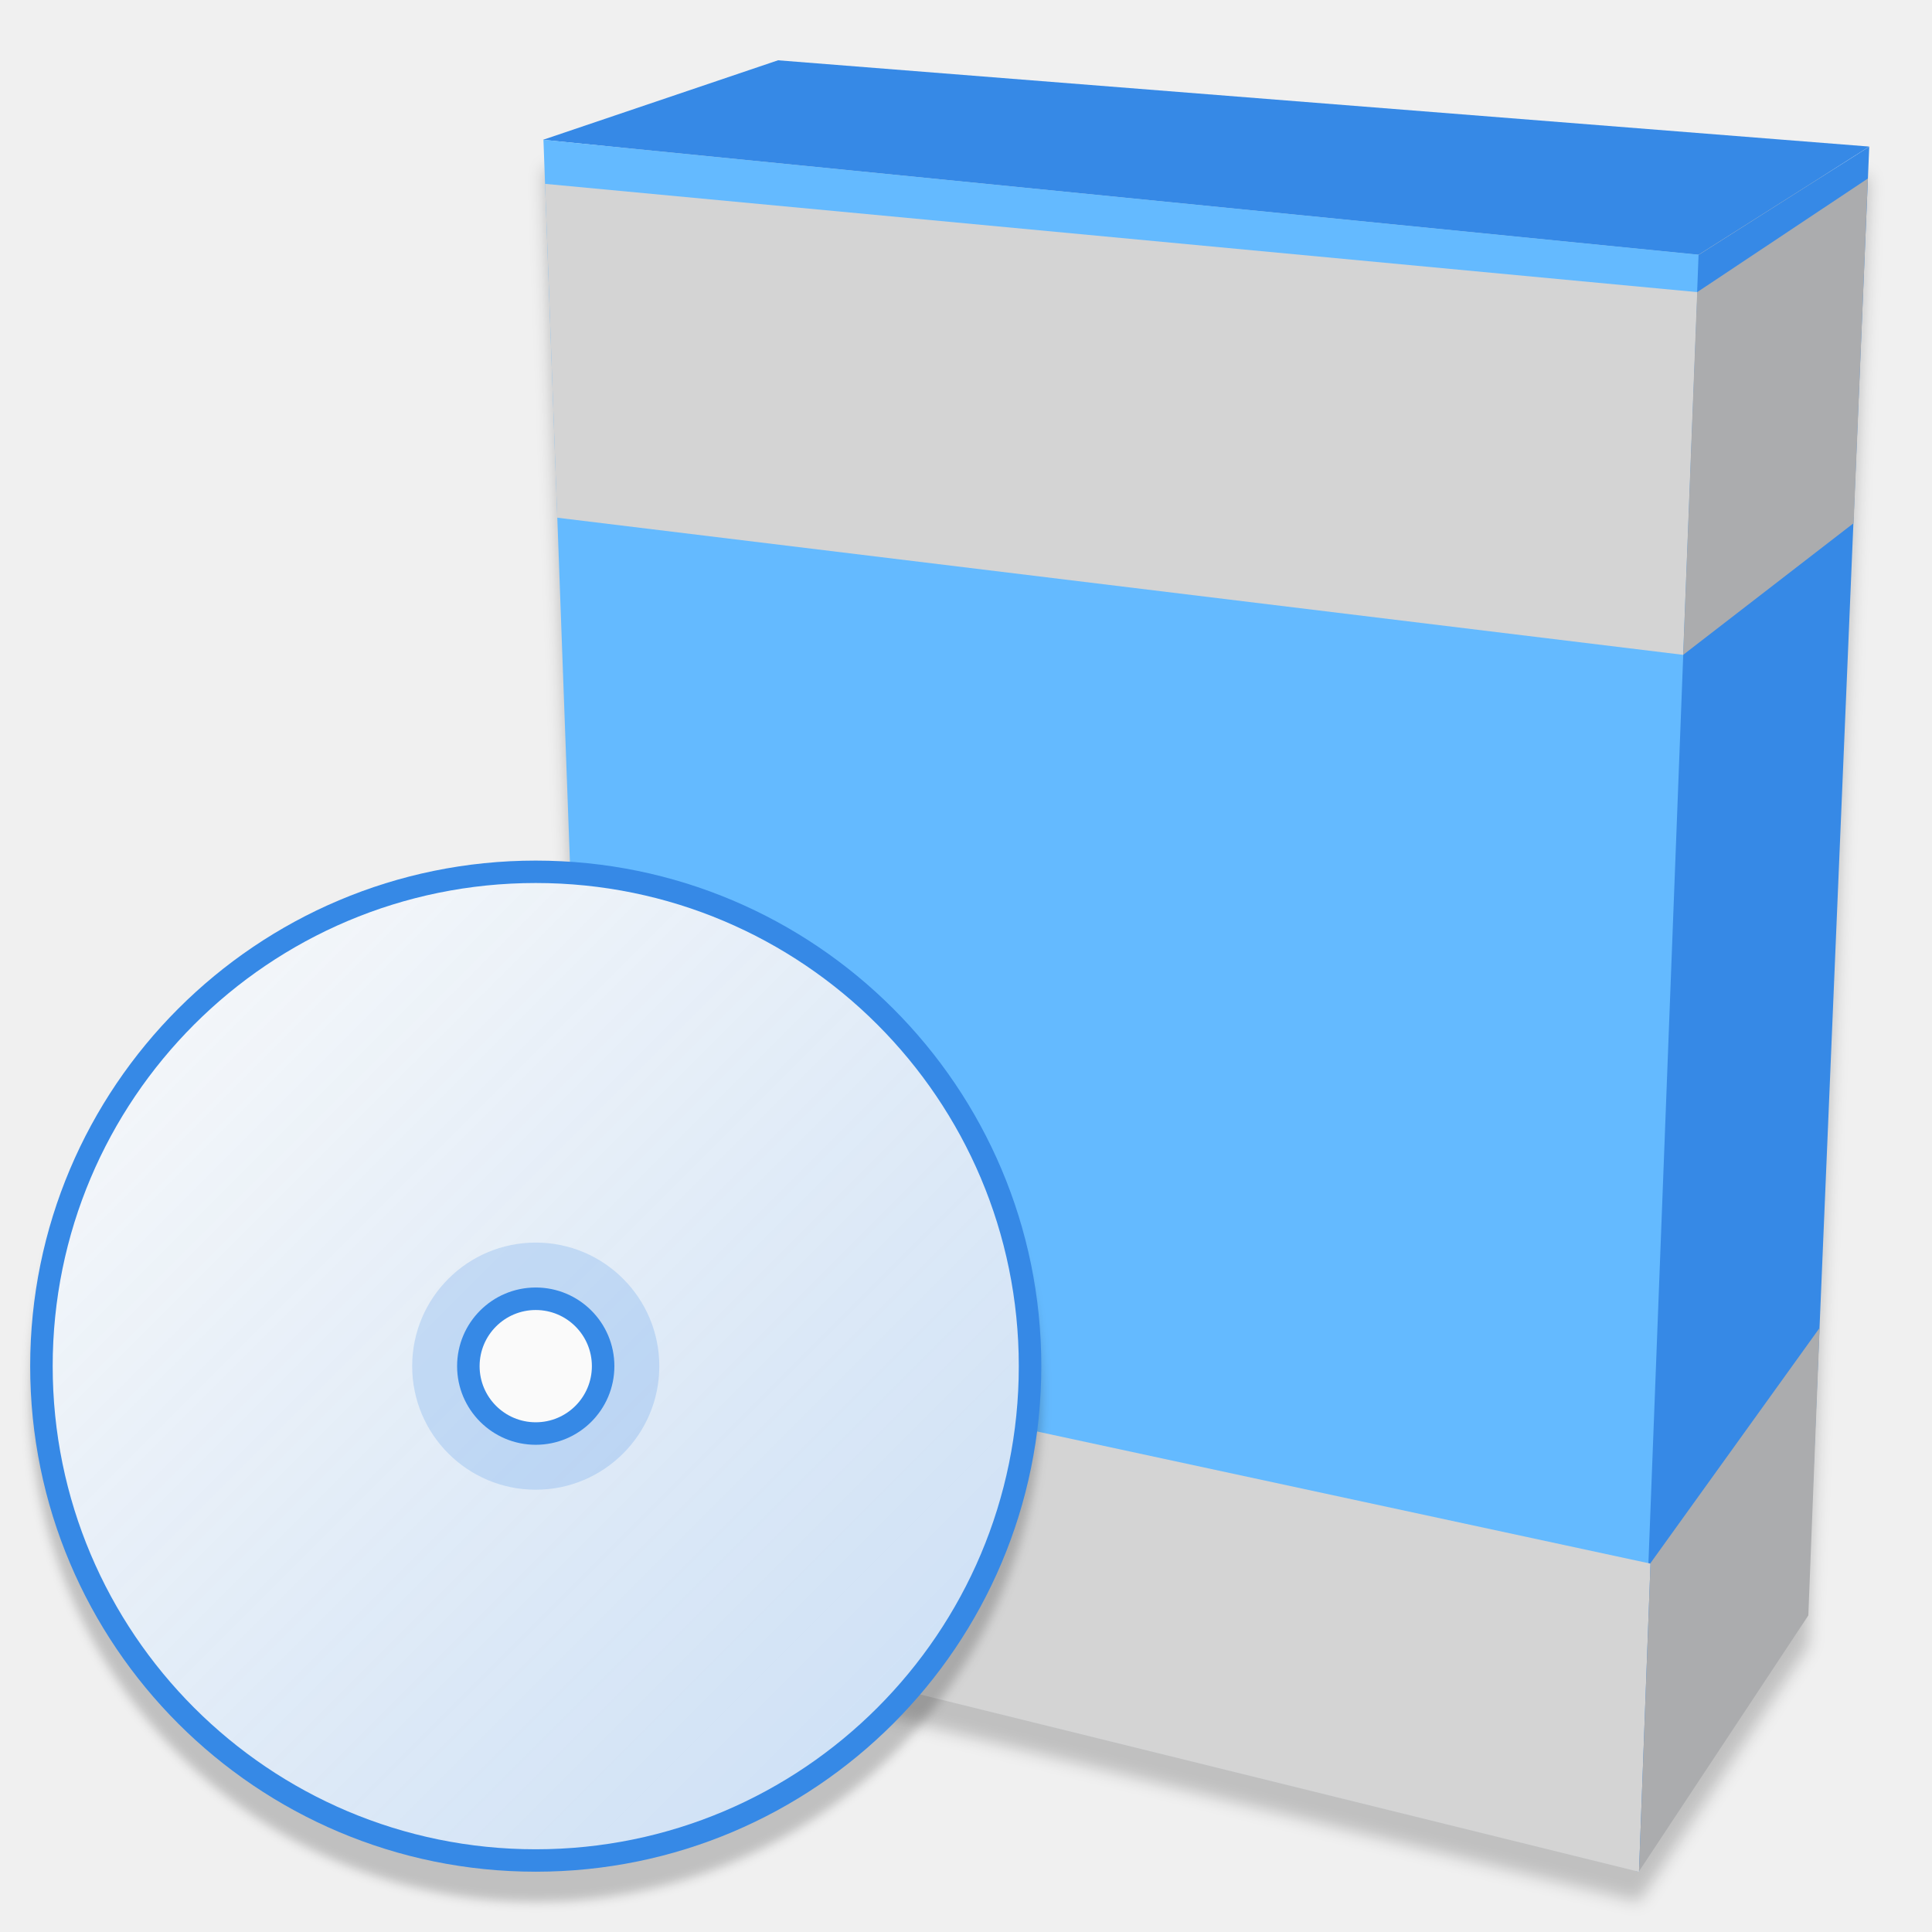
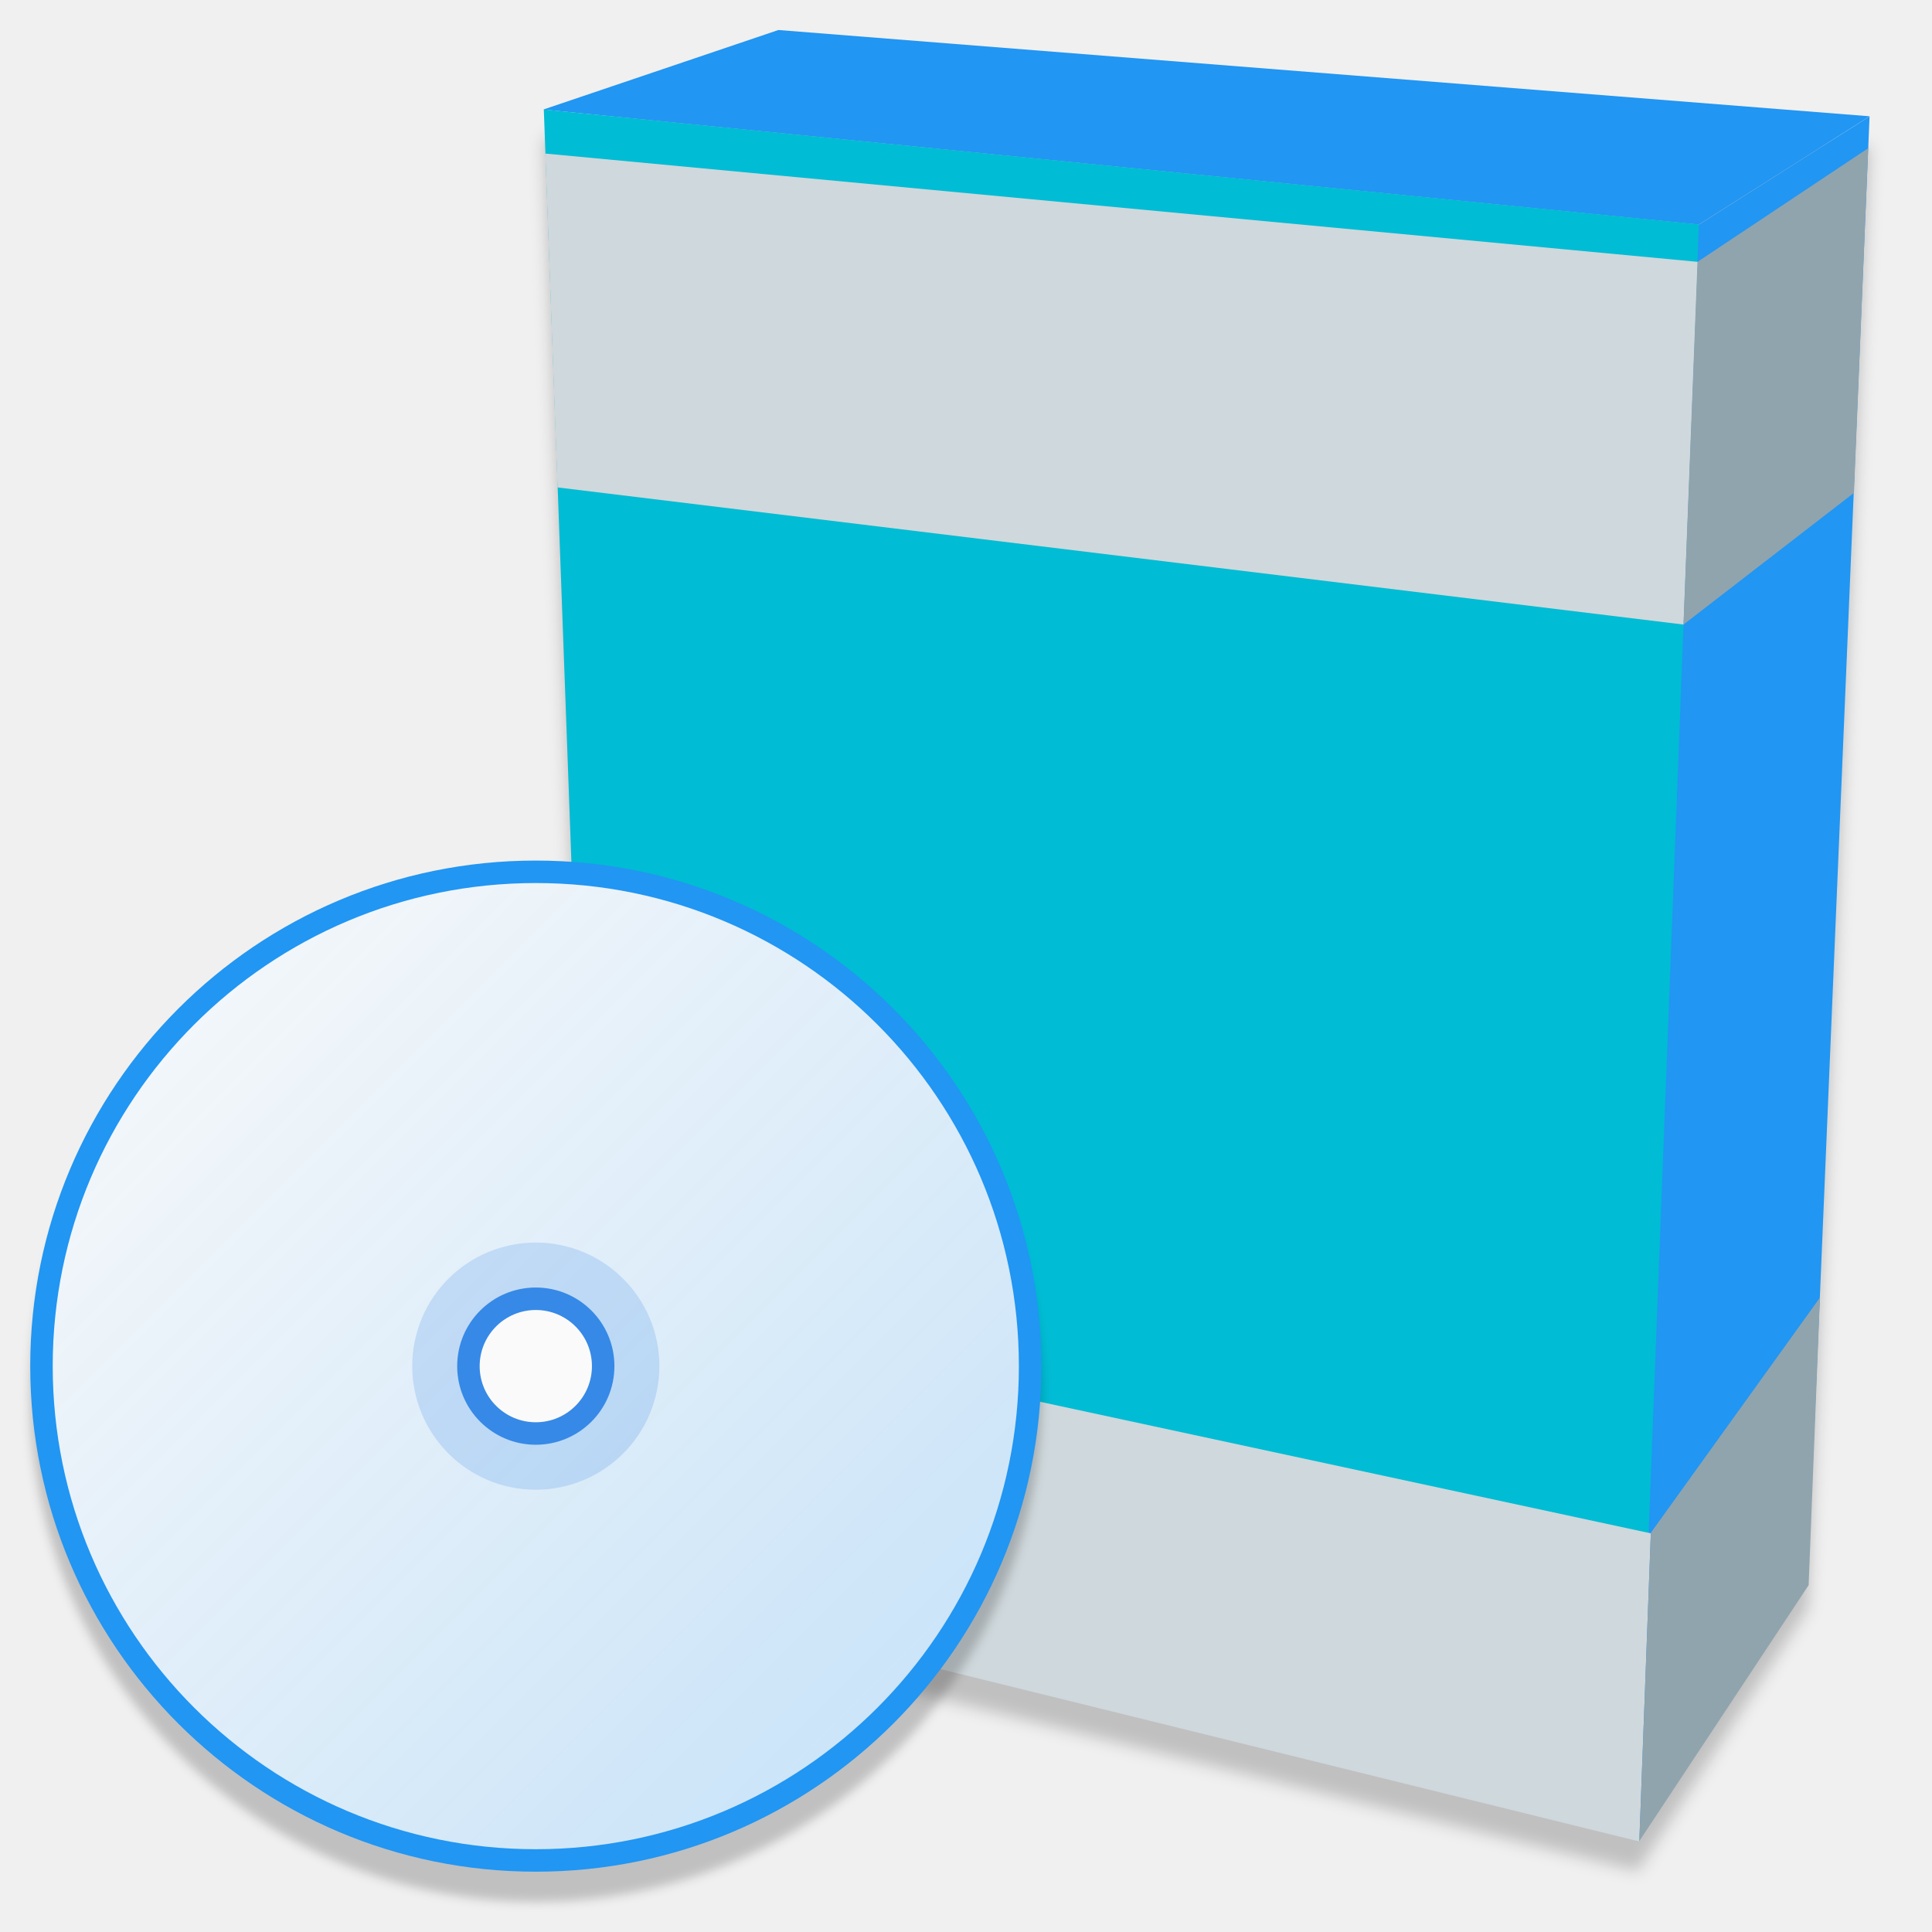
<svg xmlns="http://www.w3.org/2000/svg" xmlns:xlink="http://www.w3.org/1999/xlink" width="64" height="64" viewBox="0 0 16.933 16.933" version="1.1" id="svg8">
  <defs id="defs2">
    <style id="current-color-scheme" type="text/css">
   .ColorScheme-Text { color:#5c616c; } .ColorScheme-Highlight { color:#5294e2; } .ColorScheme-ButtonBackground { color:#d3dae3; }
  </style>
    <style id="current-color-scheme-3" type="text/css">
   .ColorScheme-Text { color:#5c616c; } .ColorScheme-Highlight { color:#5294e2; } .ColorScheme-ButtonBackground { color:#d3dae3; }
  </style>
    <style id="style4492" type="text/css">
    .str0 {stroke:#4D4948;stroke-width:0.012}
    .str1 {stroke:#838281;stroke-width:0.229;stroke-linecap:round}
    .fil2 {fill:none}
    .fil0 {fill:#4D4948}
    .fil1 {fill:white;fill-rule:nonzero}
  </style>
    <style type="text/css" id="style4492-1">
    .str0 {stroke:#4D4948;stroke-width:0.222}
    .str1 {stroke:#00923F;stroke-width:0.887}
    .str2 {stroke:#E77817;stroke-width:0.887;stroke-linecap:round}
    .fil2 {fill:none}
    .fil0 {fill:#4D4948}
    .fil1 {fill:#B6DDC7}
  </style>
    <style type="text/css" id="current-color-scheme-6">
   .ColorScheme-Text { color:#5c616c; } .ColorScheme-Highlight { color:#5294e2; } .ColorScheme-ButtonBackground { color:#d3dae3; }
  </style>
    <style type="text/css" id="current-color-scheme-0">
   .ColorScheme-Text { color:#5c616c; } .ColorScheme-Highlight { color:#5294e2; } .ColorScheme-ButtonBackground { color:#d3dae3; }
  </style>
    <style type="text/css" id="current-color-scheme-3-6">
   .ColorScheme-Text { color:#5c616c; } .ColorScheme-Highlight { color:#5294e2; } .ColorScheme-ButtonBackground { color:#d3dae3; }
  </style>
    <style type="text/css" id="style4492-15">
    .str0 {stroke:#4D4948;stroke-width:0.012}
    .str1 {stroke:#838281;stroke-width:0.229;stroke-linecap:round}
    .fil2 {fill:none}
    .fil0 {fill:#4D4948}
    .fil1 {fill:white;fill-rule:nonzero}
  </style>
    <style id="style4492-1-54" type="text/css">
    .str0 {stroke:#4D4948;stroke-width:0.222}
    .str1 {stroke:#00923F;stroke-width:0.887}
    .str2 {stroke:#E77817;stroke-width:0.887;stroke-linecap:round}
    .fil2 {fill:none}
    .fil0 {fill:#4D4948}
    .fil1 {fill:#B6DDC7}
  </style>
    <style id="current-color-scheme-6-7" type="text/css">
   .ColorScheme-Text { color:#5c616c; } .ColorScheme-Highlight { color:#5294e2; } .ColorScheme-ButtonBackground { color:#d3dae3; }
  </style>
-     <filter style="color-interpolation-filters:sRGB" id="filter5062" x="-0.01" width="1.021" y="-0.014" height="1.028">
-       <feGaussianBlur stdDeviation="0.237" id="feGaussianBlur5064" />
-     </filter>
-     <filter style="color-interpolation-filters:sRGB" id="filter5081" x="-0.007" width="1.013" y="-0.057" height="1.115">
-       <feGaussianBlur stdDeviation="0.168" id="feGaussianBlur5083" />
-     </filter>
-     <filter style="color-interpolation-filters:sRGB" id="filter4696" x="-0.012" width="1.024" y="-0.012" height="1.024">
-       <feGaussianBlur stdDeviation="0.125" id="feGaussianBlur4698" />
-     </filter>
    <style type="text/css" id="current-color-scheme-67">
   .ColorScheme-Text { color:#5c616c; } .ColorScheme-Highlight { color:#5294e2; } .ColorScheme-ButtonBackground { color:#d3dae3; }
  </style>
    <style type="text/css" id="current-color-scheme-3-5">
   .ColorScheme-Text { color:#5c616c; } .ColorScheme-Highlight { color:#5294e2; } .ColorScheme-ButtonBackground { color:#d3dae3; }
  </style>
    <style type="text/css" id="style4492-3">
    .str0 {stroke:#4D4948;stroke-width:0.012}
    .str1 {stroke:#838281;stroke-width:0.229;stroke-linecap:round}
    .fil2 {fill:none}
    .fil0 {fill:#4D4948}
    .fil1 {fill:white;fill-rule:nonzero}
  </style>
    <style id="style4492-1-5" type="text/css">
    .str0 {stroke:#4D4948;stroke-width:0.222}
    .str1 {stroke:#00923F;stroke-width:0.887}
    .str2 {stroke:#E77817;stroke-width:0.887;stroke-linecap:round}
    .fil2 {fill:none}
    .fil0 {fill:#4D4948}
    .fil1 {fill:#B6DDC7}
  </style>
    <style id="current-color-scheme-6-6" type="text/css">
   .ColorScheme-Text { color:#5c616c; } .ColorScheme-Highlight { color:#5294e2; } .ColorScheme-ButtonBackground { color:#d3dae3; }
  </style>
-     <filter style="color-interpolation-filters:sRGB" id="filter5062-2" x="-0.01" width="1.021" y="-0.014" height="1.028">
-       <feGaussianBlur stdDeviation="0.237" id="feGaussianBlur5064-9" />
-     </filter>
-     <filter style="color-interpolation-filters:sRGB" id="filter5081-1" x="-0.007" width="1.013" y="-0.057" height="1.115">
-       <feGaussianBlur stdDeviation="0.168" id="feGaussianBlur5083-2" />
-     </filter>
-     <filter height="1.024" y="-0.012" width="1.024" x="-0.012" id="filter4602" style="color-interpolation-filters:sRGB">
-       <feGaussianBlur id="feGaussianBlur4604" stdDeviation="0.041" />
-     </filter>
    <linearGradient id="linearGradient5028">
      <stop id="stop5024" offset="0" style="stop-color:#fafafa;stop-opacity:1" />
      <stop id="stop5026" offset="1" style="stop-color:#fafafa;stop-opacity:0.75" />
    </linearGradient>
-     <filter height="1.025" y="-0.013" width="1.023" x="-0.011" id="filter4958" style="color-interpolation-filters:sRGB">
-       <feGaussianBlur id="feGaussianBlur4960" stdDeviation="0.061" />
-     </filter>
-     <linearGradient gradientTransform="matrix(0.999979,0,0,1,-38.99196,-3.9062502e-7)" gradientUnits="userSpaceOnUse" y2="295.676" x2="33.436" y1="284.301" x1="22.062" id="linearGradient5030" xlink:href="#linearGradient5028" />
-     <filter height="1.024" y="-0.012" width="1.024" x="-0.012" id="filter5099" style="color-interpolation-filters:sRGB">
-       <feGaussianBlur id="feGaussianBlur5101" stdDeviation="0.06" />
-     </filter>
-     <filter style="color-interpolation-filters:sRGB" id="filter6303" x="-0.014" width="1.028" y="-0.01" height="1.021">
-       <feGaussianBlur stdDeviation="0.285" id="feGaussianBlur6305" />
-     </filter>
+     <linearGradient gradientTransform="matrix(0.7443111,0,0,0.7443196,-15.95731,76.19565)" gradientUnits="userSpaceOnUse" y2="295.676" x2="33.436" y1="284.301" x1="22.062" id="linearGradient5030" xlink:href="#linearGradient5028" />
    <filter style="color-interpolation-filters:sRGB" id="filter6359" x="-0.012" width="1.024" y="-0.012" height="1.024">
      <feGaussianBlur stdDeviation="0.044" id="feGaussianBlur6361" />
    </filter>
+     <filter style="color-interpolation-filters:sRGB" id="filter4712" x="-0.014" width="1.028" y="-0.01" height="1.021">
+       <feGaussianBlur stdDeviation="0.069" id="feGaussianBlur4714" />
+     </filter>
  </defs>
  <g id="layer1" transform="translate(0,-280.0666)">
-     <g id="g6237-3" transform="matrix(-0.2416412,0,0,0.2416412,3.172133,218.8399)" style="fill:#000000;filter:url(#filter6303);opacity:0.2">
-       <path id="path4127-9" style="fill:#000000;fill-rule:evenodd;stroke-width:0.265" d="m -54.685,259.792 6.191,3.924 41.91,-4.17 -8.525,-2.883 -39.576,3.128 z" />
-       <path id="path4129-0" style="fill:#000000;fill-rule:evenodd;stroke-width:0.265" d="m -8.546,313.031 -37.782,9.321 -2.208,-58.634 41.955,-4.172 -1.963,53.486 z" />
-       <path style="fill:#000000;fill-rule:evenodd;stroke-width:0.265" d="m -46.231,322.36 c -2.07,-3.192 -4.14,-6.384 -6.21,-9.575 -0.743,-17.664 -1.486,-35.329 -2.229,-52.993 2.064,1.309 4.128,2.617 6.192,3.926 0.749,19.548 1.498,39.095 2.247,58.643 z" id="path4131-8" />
-       <path id="path11944-8" style="fill:#000000;fill-rule:evenodd;stroke-width:0.265" d="m -8.175,302.865 -0.379,10.166 -37.767,9.315 -0.418,-11.177 38.563,-8.305 z" />
-       <path id="path13913-5" style="fill:#000000;fill-rule:evenodd;stroke-width:0.265" d="m -46.319,322.347 -6.141,-9.282 -0.409,-10.427 6.133,8.529 0.417,11.178 z" />
-       <path id="path9999-0" style="fill:#000000;fill-rule:evenodd;stroke-width:0.265" d="m -6.643,261.142 -0.445,12.109 -40.836,4.974 -0.516,-13.154 41.796,-3.929 z" />
-       <path id="path13915-9" style="fill:#000000;fill-rule:evenodd;stroke-width:0.265" d="m -47.922,278.225 -6.182,-4.775 -0.518,-12.5 6.192,4.121 0.508,13.155 z" />
+     <g id="g4655-3" style="fill:#000000;filter:url(#filter4712);opacity:0.2" transform="translate(0.0032606,-4.3333333e-5)">
+       <path id="path4127-6" style="fill:#000000;fill-rule:evenodd;stroke-width:0.064" d="m 16.382,281.352 -1.496,0.948 -10.127,-1.008 2.06,-0.697 9.563,0.756 z" />
+       <path id="path4129-7" style="fill:#000000;fill-rule:evenodd;stroke-width:0.064" d="m 5.237,294.216 9.13,2.252 0.534,-14.168 -10.138,-1.008 0.474,12.924 z" />
+       <path id="path4131-5" d="m 14.343,296.471 1.501,-2.314 0.539,-12.805 -1.496,0.949 z" style="fill:#000000;fill-rule:evenodd;stroke-width:0.064" />
    </g>
    <g id="layer9" style="display:inline" transform="matrix(0.2645833,0,0,0.2645833,-97.43531,323.2045)" />
    <g id="layer1-3" style="display:inline" transform="matrix(0.2645833,0,0,0.2645833,-33.67068,159.9566)" />
    <g id="layer14" style="display:inline" transform="matrix(0.2645833,0,0,0.2645833,-97.43531,323.2045)" />
    <g id="layer15" style="display:inline" transform="matrix(0.2645833,0,0,0.2645833,-97.43531,323.2045)" />
    <g id="g71291" style="display:inline" transform="matrix(0.2645833,0,0,0.2645833,-97.43531,323.2045)" />
    <g id="layer2" style="display:inline" transform="matrix(0.2645833,0,0,0.2645833,-33.67068,199.6441)" />
    <g id="layer12" style="display:inline" transform="matrix(0.2645833,0,0,0.2645833,-97.43531,323.2045)" />
    <g id="layer9-6" style="display:inline" transform="matrix(0.2645833,0,0,0.2645833,-61.38078,321.5745)" />
    <g id="layer1-7" style="display:inline" transform="matrix(0.2645833,0,0,0.2645833,2.383855,158.3266)" />
    <g id="layer14-5" style="display:inline" transform="matrix(0.2645833,0,0,0.2645833,-61.38078,321.5745)" />
    <g id="layer15-3" style="display:inline" transform="matrix(0.2645833,0,0,0.2645833,-61.38078,321.5745)" />
    <g id="g71291-5" style="display:inline" transform="matrix(0.2645833,0,0,0.2645833,-61.38078,321.5745)" />
    <g id="layer2-6" style="display:inline" transform="matrix(0.2645833,0,0,0.2645833,2.383855,198.0141)" />
    <g id="layer12-2" style="display:inline" transform="matrix(0.2645833,0,0,0.2645833,-61.38078,321.5745)" />
    <g transform="matrix(0.2645833,0,0,0.2645833,-110.4824,303.1874)" style="display:inline" id="layer9-61" />
    <g transform="matrix(0.2645833,0,0,0.2645833,-46.71781,139.9394)" style="display:inline" id="layer1-8" />
    <g transform="matrix(0.2645833,0,0,0.2645833,-110.4824,303.1874)" style="display:inline" id="layer14-7" />
    <g transform="matrix(0.2645833,0,0,0.2645833,-110.4824,303.1874)" style="display:inline" id="layer15-9" />
    <g transform="matrix(0.2645833,0,0,0.2645833,-110.4824,303.1874)" style="display:inline" id="g71291-2" />
    <g transform="matrix(0.2645833,0,0,0.2645833,-46.71781,179.6269)" style="display:inline" id="layer2-0" />
    <g transform="matrix(0.2645833,0,0,0.2645833,-110.4824,303.1874)" style="display:inline" id="layer12-23" />
-     <g id="g6027" transform="matrix(0.2487327,0,0,0.2487327,51.64665,227.2015)">
-       <rect id="rect4487" x="-208.932" y="-26.311" width="46.876" height="46.876" transform="matrix(0,-1,-1,0,0,0)" rx="2.511" ry="2.511" style="fill:#fabd7f;stroke-width:0.837" />
-       <path id="path4489" d="m -18.054,162.056 c -1.391,0 -2.511,1.12 -2.511,2.511 v 0.837 c 0,-1.391 1.12,-2.511 2.511,-2.511 h 41.854 c 1.391,0 2.511,1.12 2.511,2.511 v -0.837 c 0,-1.391 -1.12,-2.511 -2.511,-2.511 z" style="opacity:0.1;fill:#ffffff;stroke-width:0.837" />
-       <path id="path4491" d="m 0.482,168.752 c -0.662,0 -0.949,0.575 -0.958,1.288 v 20.475 H -5.499 l 8.371,11.719 8.371,-11.719 H 6.221 v -20.475 c 0,-0.713 -0.297,-1.287 -0.959,-1.287 z" style="fill:#3f3f3f;stroke-width:0.837" />
-     </g>
    <g id="layer9-4" style="display:inline" transform="matrix(0.8370755,0,0,0.8370755,-280.2744,411.7208)" />
    <g id="layer1-3-9" style="display:inline" transform="matrix(0.8370755,0,0,0.8370755,-78.53906,-104.7548)" />
    <g id="layer14-2" style="display:inline" transform="matrix(0.8370755,0,0,0.8370755,-280.2744,411.7208)" />
    <g id="layer15-0" style="display:inline" transform="matrix(0.8370755,0,0,0.8370755,-280.2744,411.7208)" />
    <g id="g71291-6" style="display:inline" transform="matrix(0.8370755,0,0,0.8370755,-280.2744,411.7208)" />
    <g id="layer2-8" style="display:inline" transform="matrix(0.8370755,0,0,0.8370755,-78.53906,20.80655)" />
    <g id="layer12-9" style="display:inline" transform="matrix(0.8370755,0,0,0.8370755,-280.2744,411.7208)" />
    <g id="layer9-6-26" style="display:inline" transform="matrix(0.8370755,0,0,0.8370755,-166.2069,406.5639)" />
    <g id="layer1-7-6" style="display:inline" transform="matrix(0.8370755,0,0,0.8370755,35.52848,-109.9117)" />
    <g id="layer14-5-4" style="display:inline" transform="matrix(0.8370755,0,0,0.8370755,-166.2069,406.5639)" />
    <g id="layer15-3-9" style="display:inline" transform="matrix(0.8370755,0,0,0.8370755,-166.2069,406.5639)" />
    <g id="g71291-5-5" style="display:inline" transform="matrix(0.8370755,0,0,0.8370755,-166.2069,406.5639)" />
    <g id="layer2-6-0" style="display:inline" transform="matrix(0.8370755,0,0,0.8370755,35.52848,15.64964)" />
    <g id="layer12-2-4" style="display:inline" transform="matrix(0.8370755,0,0,0.8370755,-166.2069,406.5639)" />
    <g transform="matrix(0.8370755,0,0,0.8370755,-321.5523,348.3917)" style="display:inline" id="layer9-61-87" />
    <g transform="matrix(0.8370755,0,0,0.8370755,-119.8169,-168.0839)" style="display:inline" id="layer1-8-1" />
    <g transform="matrix(0.8370755,0,0,0.8370755,-321.5523,348.3917)" style="display:inline" id="layer14-7-72" />
    <g transform="matrix(0.8370755,0,0,0.8370755,-321.5523,348.3917)" style="display:inline" id="layer15-9-7" />
    <g transform="matrix(0.8370755,0,0,0.8370755,-321.5523,348.3917)" style="display:inline" id="g71291-2-2" />
    <g transform="matrix(0.8370755,0,0,0.8370755,-119.8169,-42.52261)" style="display:inline" id="layer2-0-2" />
    <g transform="matrix(0.8370755,0,0,0.8370755,-321.5523,348.3917)" style="display:inline" id="layer12-23-6" />
-     <rect id="rect4703-2" transform="matrix(0,-0.8370755,-0.8370755,0,134.4173,124.3748)" ry="2.586" rx="2.5" y="-62" x="-61" height="60" width="7" style="opacity:0.2;fill:#000000;stroke-width:1.017;filter:url(#filter5081)" />
-     <rect id="rect4703" transform="matrix(0,-1,-1,0,0,0)" ry="2.165" rx="2.093" y="-186.316" x="-174.599" height="50.225" width="5.86" style="fill:#1a1a1a;stroke-width:0.851" />
-     <rect id="rect4707-5" ry="2.5" rx="2.644" y="8.87" x="4.5" height="40" width="55" style="opacity:0.2;fill:#000000;stroke-width:1.028;filter:url(#filter5062)" transform="matrix(0.8370755,0,0,0.8370755,134.4173,129.3972)" />
-     <g id="g5021" transform="matrix(0.8558561,0,0,0.8192654,64.42797,216.1162)">
-       <rect style="fill:#1a1a1a;stroke-width:1.028" width="53.793" height="40.87" x="86.178" y="-97.809" rx="2.586" ry="2.554" id="rect4707" />
-       <rect style="opacity:1;fill:#3689e6;stroke-width:1.028" width="45.517" height="32.696" x="90.316" y="-93.722" id="rect4709" />
-       <path style="opacity:0.2;fill:#7e8087;stroke-width:1.028" d="m 88.764,-97.809 c -1.433,0 -2.586,1.139 -2.586,2.554 v 1.022 c 0,-1.415 1.153,-2.554 2.586,-2.554 h 48.621 c 1.428,0 2.586,1.139 2.586,2.554 v -1.022 c 0,-1.415 -1.159,-2.554 -2.586,-2.554 z" id="path4711" />
-     </g>
-     <rect style="opacity:0.2;fill:#000000;stroke-width:0.446;filter:url(#filter4696)" ry="1.339" rx="1.339" transform="matrix(0,-0.8370755,-0.8370755,0,134.4173,129.3972)" height="25" width="25" y="-57" x="-60" id="rect4634-5" />
-     <rect style="fill:#ffc27d;stroke-width:0.374" ry="1.121" rx="1.121" transform="matrix(0,-1,-1,0,0,0)" height="20.927" width="20.927" y="-182.131" x="-178.785" id="rect4634" />
-     <path style="fill:#333333;stroke-width:0.374" d="m 170.6,160.847 c -0.296,0 -0.424,0.257 -0.428,0.575 v 9.141 h -2.242 l 3.737,5.232 3.737,-5.232 h -2.242 v -9.141 c 0,-0.318 -0.133,-0.575 -0.428,-0.575 z" id="path4638" />
    <g id="layer9-2" style="display:inline" transform="matrix(0.8370755,0,0,0.8370755,-86.43931,314.8033)" />
    <g id="layer1-6" style="display:inline" transform="matrix(0.8370755,0,0,0.8370755,115.2961,-201.6723)" />
    <g id="layer14-1" style="display:inline" transform="matrix(0.8370755,0,0,0.8370755,-86.43931,314.8033)" />
    <g id="layer15-8" style="display:inline" transform="matrix(0.8370755,0,0,0.8370755,-86.43931,314.8033)" />
    <g id="g71291-7" style="display:inline" transform="matrix(0.8370755,0,0,0.8370755,-86.43931,314.8033)" />
    <g id="layer2-9" style="display:inline" transform="matrix(0.8370755,0,0,0.8370755,115.2961,-76.11098)" />
    <g id="layer12-20" style="display:inline" transform="matrix(0.8370755,0,0,0.8370755,-86.43931,314.8033)" />
    <g id="layer9-6-2" style="display:inline" transform="matrix(0.8370755,0,0,0.8370755,27.62823,309.6464)" />
    <g id="layer1-7-3" style="display:inline" transform="matrix(0.8370755,0,0,0.8370755,229.3636,-206.8292)" />
    <g id="layer14-5-7" style="display:inline" transform="matrix(0.8370755,0,0,0.8370755,27.62823,309.6464)" />
    <g id="layer15-3-5" style="display:inline" transform="matrix(0.8370755,0,0,0.8370755,27.62823,309.6464)" />
    <g id="g71291-5-9" style="display:inline" transform="matrix(0.8370755,0,0,0.8370755,27.62823,309.6464)" />
    <g id="layer2-6-2" style="display:inline" transform="matrix(0.8370755,0,0,0.8370755,229.3636,-81.26789)" />
    <g id="layer12-2-2" style="display:inline" transform="matrix(0.8370755,0,0,0.8370755,27.62823,309.6464)" />
    <g transform="matrix(0.8370755,0,0,0.8370755,-127.7172,251.4741)" style="display:inline" id="layer9-61-8" />
    <g transform="matrix(0.8370755,0,0,0.8370755,74.01821,-265.0015)" style="display:inline" id="layer1-8-9" />
    <g transform="matrix(0.8370755,0,0,0.8370755,-127.7172,251.4741)" style="display:inline" id="layer14-7-7" />
    <g transform="matrix(0.8370755,0,0,0.8370755,-127.7172,251.4741)" style="display:inline" id="layer15-9-3" />
    <g transform="matrix(0.8370755,0,0,0.8370755,-127.7172,251.4741)" style="display:inline" id="g71291-2-6" />
    <g transform="matrix(0.8370755,0,0,0.8370755,74.01821,-139.4401)" style="display:inline" id="layer2-0-1" />
    <g transform="matrix(0.8370755,0,0,0.8370755,-127.7172,251.4741)" style="display:inline" id="layer12-23-2" />
-     <g id="g4866" transform="matrix(3.16375,0,0,3.16375,121.7339,-705.7228)">
-       <rect style="opacity:0.2;fill:#000000;stroke-width:1.017;filter:url(#filter5081-1)" width="7" height="60" x="-61" y="-62" rx="2.5" ry="2.586" transform="matrix(0,-0.2645833,-0.2645833,0,20.5598,262.3777)" id="rect4703-2-7" />
-       <rect style="fill:#1a1a1a;stroke-width:0.269" width="1.852" height="15.875" x="-278.253" y="-36.964" rx="0.661" ry="0.684" transform="matrix(0,-1,-1,0,0,0)" id="rect4703-0" />
-       <rect transform="matrix(0.2645833,0,0,0.2645833,20.5598,263.9652)" style="opacity:0.2;fill:#000000;stroke-width:1.028;filter:url(#filter5062-2)" width="55" height="40" x="4.5" y="8.87" rx="2.644" ry="2.5" id="rect4707-5-9" />
-       <g transform="matrix(0.2705195,0,0,0.2589539,-1.562471,291.3754)" id="g5021-3">
-         <rect id="rect4707-6" ry="2.554" rx="2.586" y="-97.809" x="86.178" height="40.87" width="53.793" style="fill:#1a1a1a;stroke-width:1.028" />
-         <rect id="rect4709-0" y="-93.722" x="90.316" height="32.696" width="45.517" style="opacity:1;fill:#3689e6;stroke-width:1.028" />
-         <path id="path4711-6" d="m 88.764,-97.809 c -1.433,0 -2.586,1.139 -2.586,2.554 v 1.022 c 0,-1.415 1.153,-2.554 2.586,-2.554 h 48.621 c 1.428,0 2.586,1.139 2.586,2.554 v -1.022 c 0,-1.415 -1.159,-2.554 -2.586,-2.554 z" style="opacity:0.2;fill:#7e8087;stroke-width:1.028" />
+     <g id="g4710" transform="matrix(0.9999577,0,0,1,0.00346179,-0.2654067)">
+       <g id="g4655">
+         <path d="m 16.382,281.352 -1.496,0.948 -10.127,-1.008 2.06,-0.697 9.563,0.756 z" style="fill:#2196f3;fill-rule:evenodd;stroke-width:0.064" id="path4127" />
+         <path d="m 5.237,294.216 9.13,2.252 0.534,-14.168 -10.138,-1.008 0.474,12.924 z" style="fill:#00bcd4;fill-rule:evenodd;stroke-width:0.064" id="path4129" />
+         <path style="fill:#2196f3;fill-rule:evenodd;stroke-width:0.064" d="m 14.343,296.471 1.501,-2.314 0.539,-12.805 -1.496,0.949 z" id="path4131" />
      </g>
-       <circle r="4.101" cy="275.72" cx="32.334" id="path4512-3" style="opacity:0.2;fill:#000000;fill-opacity:1;stroke:none;stroke-width:0.343;stroke-opacity:1;filter:url(#filter4602)" />
-       <circle r="4.101" cy="275.554" cx="32.334" id="path4512" style="opacity:1;fill:#9bdb4d;fill-opacity:1;stroke:none;stroke-width:0.343;stroke-opacity:1" />
-       <g transform="matrix(0.293873,0,0,0.293873,29.98277,273.203)" id="g4510" style="fill:#333333;enable-background:new">
-         <g style="fill:#333333" id="layer1-3-3" transform="translate(-446,-206)">
-           <path id="path7087" style="fill:#333333" d="m 456,206 v 6 h 2.5 l -4.5,7 -4.5,-7 h 2.5 v -6 z m -8,14 h 12 v 2 h -12 z" />
-         </g>
-       </g>
+       <path id="path11944" style="fill:#cfd8dc;fill-rule:evenodd;stroke-width:0.064" d="m 5.148,291.764 0.091,2.457 9.126,2.251 0.101,-2.701 -9.318,-2.007 z" />
+       <path id="path13913" d="m 14.365,296.468 c 0.495,-0.748 0.989,-1.495 1.484,-2.243 0.033,-0.84 0.066,-1.68 0.099,-2.52 -0.494,0.687 -0.988,1.374 -1.482,2.061 -0.034,0.9 -0.067,1.801 -0.101,2.701 z" style="fill:#90a4ae;fill-rule:evenodd;stroke-width:0.064" />
+       <path id="path9999" style="fill:#cfd8dc;fill-rule:evenodd;stroke-width:0.064" d="m 4.776,281.678 0.107,2.926 9.87,1.202 0.125,-3.179 -10.101,-0.949 z" />
+       <path id="path13915" d="m 14.752,285.806 c 0.498,-0.385 0.996,-0.769 1.494,-1.154 0.042,-1.007 0.083,-2.014 0.125,-3.021 -0.499,0.332 -0.997,0.664 -1.496,0.996 -0.041,1.059 -0.082,2.119 -0.123,3.179 z" style="fill:#90a4ae;fill-rule:evenodd;stroke-width:0.064" />
    </g>
-     <g id="g5109" transform="matrix(3.16375,0,0,3.16375,80.84445,-741.9979)">
-       <text id="text5057" y="295.344" x="2.956" style="font-style:normal;font-weight:normal;font-size:10.583px;line-height:1.25;font-family:sans-serif;letter-spacing:0px;word-spacing:0px;fill:#000000;fill-opacity:1;stroke:none;stroke-width:0.265" xml:space="preserve">
-         <tspan style="font-style:normal;font-variant:normal;font-weight:bold;font-stretch:normal;font-size:2.822px;font-family:'Noto Sans';-inkscape-font-specification:'Noto Sans Bold';stroke-width:0.265" y="295.344" x="2.956" id="tspan5055">Current</tspan>
-       </text>
-       <text id="text5057-4" y="295.402" x="19.729" style="font-style:normal;font-weight:normal;font-size:10.583px;line-height:1.25;font-family:sans-serif;letter-spacing:0px;word-spacing:0px;fill:#000000;fill-opacity:1;stroke:none;stroke-width:0.265" xml:space="preserve">
-         <tspan style="font-style:normal;font-variant:normal;font-weight:bold;font-stretch:normal;font-size:2.822px;font-family:'Noto Sans';-inkscape-font-specification:'Noto Sans Bold';stroke-width:0.265" y="295.402" x="19.729" id="tspan5055-4">Draft #1</tspan>
-       </text>
-       <text id="text5057-4-9" y="295.402" x="36.102" style="font-style:normal;font-weight:normal;font-size:10.583px;line-height:1.25;font-family:sans-serif;letter-spacing:0px;word-spacing:0px;fill:#000000;fill-opacity:1;stroke:none;stroke-width:0.265" xml:space="preserve">
-         <tspan style="font-style:normal;font-variant:normal;font-weight:bold;font-stretch:normal;font-size:2.822px;font-family:'Noto Sans';-inkscape-font-specification:'Noto Sans Bold';stroke-width:0.265" y="295.402" x="36.102" id="tspan5055-4-9">Draft #2</tspan>
-       </text>
-     </g>
-     <g id="g4967" transform="translate(42.07172,3.149129)">
-       <rect y="281.39" x="0.794" height="11.642" width="12.7" id="rect4909-2" style="opacity:0.2;fill:#000000;fill-opacity:1;stroke:none;stroke-width:0.267;stroke-opacity:1;filter:url(#filter4958)" />
-       <g id="g4929">
-         <rect style="opacity:1;fill:#3689e6;fill-opacity:1;stroke:none;stroke-width:0.267;stroke-opacity:1" id="rect4909" width="12.7" height="11.642" x="0.794" y="281.125" />
-         <rect style="opacity:1;fill:#fafafa;fill-opacity:1;stroke:none;stroke-width:0.255;stroke-opacity:1" id="rect4909-5" width="12.171" height="11.113" x="1.058" y="281.39" />
-         <rect style="opacity:1;fill:#3689e6;fill-opacity:1;stroke:none;stroke-width:0.285;stroke-opacity:1" id="rect4907" width="12.7" height="2.117" x="0.794" y="281.125" />
-       </g>
-     </g>
-     <circle style="opacity:0.2;fill:#000000;fill-opacity:1;stroke:none;stroke-width:0.339;stroke-opacity:1;filter:url(#filter5099)" id="path4969-6" cx="51.994" cy="293.402" r="5.953" />
-     <path d="m 16.382,281.352 -1.496,0.948 -10.127,-1.008 2.06,-0.697 9.563,0.756 z" style="fill:#3689e6;fill-rule:evenodd;stroke-width:0.064" id="path4127" />
-     <path d="m 5.237,294.216 9.13,2.252 0.534,-14.168 -10.138,-1.008 0.474,12.924 z" style="fill:#64baff;fill-rule:evenodd;stroke-width:0.064" id="path4129" />
-     <path style="fill:#3689e6;fill-rule:evenodd;stroke-width:0.064" d="m 14.343,296.471 c 0.5,-0.771 1,-1.543 1.501,-2.314 0.18,-4.268 0.359,-8.537 0.539,-12.805 -0.499,0.316 -0.997,0.632 -1.496,0.949 -0.181,4.724 -0.362,9.447 -0.543,14.171 z" id="path4131" />
-     <path d="m 5.148,291.764 0.091,2.457 9.126,2.251 0.101,-2.701 -9.318,-2.007 z" style="fill:#d4d4d4;fill-rule:evenodd;stroke-width:0.064" id="path11944" />
-     <path style="fill:#abacae;fill-rule:evenodd;stroke-width:0.064" d="m 14.365,296.468 c 0.495,-0.748 0.989,-1.495 1.484,-2.243 0.033,-0.84 0.066,-1.68 0.099,-2.52 -0.494,0.687 -0.988,1.374 -1.482,2.061 -0.034,0.9 -0.067,1.801 -0.101,2.701 z" id="path13913" />
-     <path d="m 4.777,281.678 0.107,2.926 9.868,1.202 0.125,-3.179 -10.1,-0.949 z" style="fill:#d4d4d4;fill-rule:evenodd;stroke-width:0.064" id="path9999" />
-     <path style="fill:#abacae;fill-rule:evenodd;stroke-width:0.064" d="m 14.752,285.806 c 0.498,-0.385 0.996,-0.769 1.494,-1.154 0.042,-1.007 0.083,-2.014 0.125,-3.021 -0.499,0.332 -0.997,0.664 -1.496,0.996 -0.041,1.059 -0.082,2.119 -0.123,3.179 z" id="path13915" />
    <ellipse style="opacity:0.2;fill:#000000;fill-opacity:1;stroke:none;stroke-width:0.252;stroke-opacity:1;filter:url(#filter6359)" id="path4969-5" cx="4.696" cy="292.304" rx="4.431" ry="4.431" />
-     <g id="g5142" transform="matrix(0.7443267,0,0,0.7443196,13.06545,76.19565)">
-       <ellipse ry="5.953" rx="5.953" cy="289.989" cx="-11.245" id="path4969" style="opacity:1;fill:#3689e6;fill-opacity:1;stroke:none;stroke-width:0.339;stroke-opacity:1" />
-       <ellipse ry="5.689" rx="5.688" cy="289.989" cx="-11.245" id="path4969-2" style="opacity:1;fill:url(#linearGradient5030);fill-opacity:1;stroke:none;stroke-width:0.324;stroke-opacity:1" />
-       <ellipse ry="1.455" rx="1.455" cy="289.989" cx="-11.245" id="path4969-2-7-0-9" style="opacity:0.2;fill:#3689e6;fill-opacity:1;stroke:none;stroke-width:0.083;stroke-opacity:1" />
-       <ellipse ry="0.926" rx="0.926" cy="289.989" cx="-11.245" id="path4969-2-7" style="opacity:1;fill:#3689e6;fill-opacity:1;stroke:none;stroke-width:0.053;stroke-opacity:1" />
-       <ellipse ry="0.661" rx="0.661" cy="289.989" cx="-11.245" id="path4969-2-7-0" style="opacity:1;fill:#fafafa;fill-opacity:1;stroke:none;stroke-width:0.038;stroke-opacity:1" />
+     <ellipse style="opacity:1;fill:#2196f3;fill-opacity:1;stroke:none;stroke-width:0.252;stroke-opacity:1" id="path4969" cx="4.696" cy="292.04" rx="4.431" ry="4.431" />
+     <g id="g4700">
+       <ellipse ry="4.234" rx="4.234" cy="292.04" cx="4.696" id="path4969-2" style="opacity:1;fill:url(#linearGradient5030);fill-opacity:1;stroke:none;stroke-width:0.241;stroke-opacity:1" />
+       <ellipse ry="1.083" rx="1.083" cy="292.04" cx="4.696" id="path4969-2-7-0-9" style="opacity:0.2;fill:#3689e6;fill-opacity:1;stroke:none;stroke-width:0.062;stroke-opacity:1" />
+       <ellipse ry="0.689" rx="0.689" cy="292.04" cx="4.696" id="path4969-2-7" style="opacity:1;fill:#3689e6;fill-opacity:1;stroke:none;stroke-width:0.039;stroke-opacity:1" />
+       <ellipse ry="0.492" rx="0.492" cy="292.04" cx="4.696" id="path4969-2-7-0" style="opacity:1;fill:#fafafa;fill-opacity:1;stroke:none;stroke-width:0.028;stroke-opacity:1" />
    </g>
  </g>
</svg>
